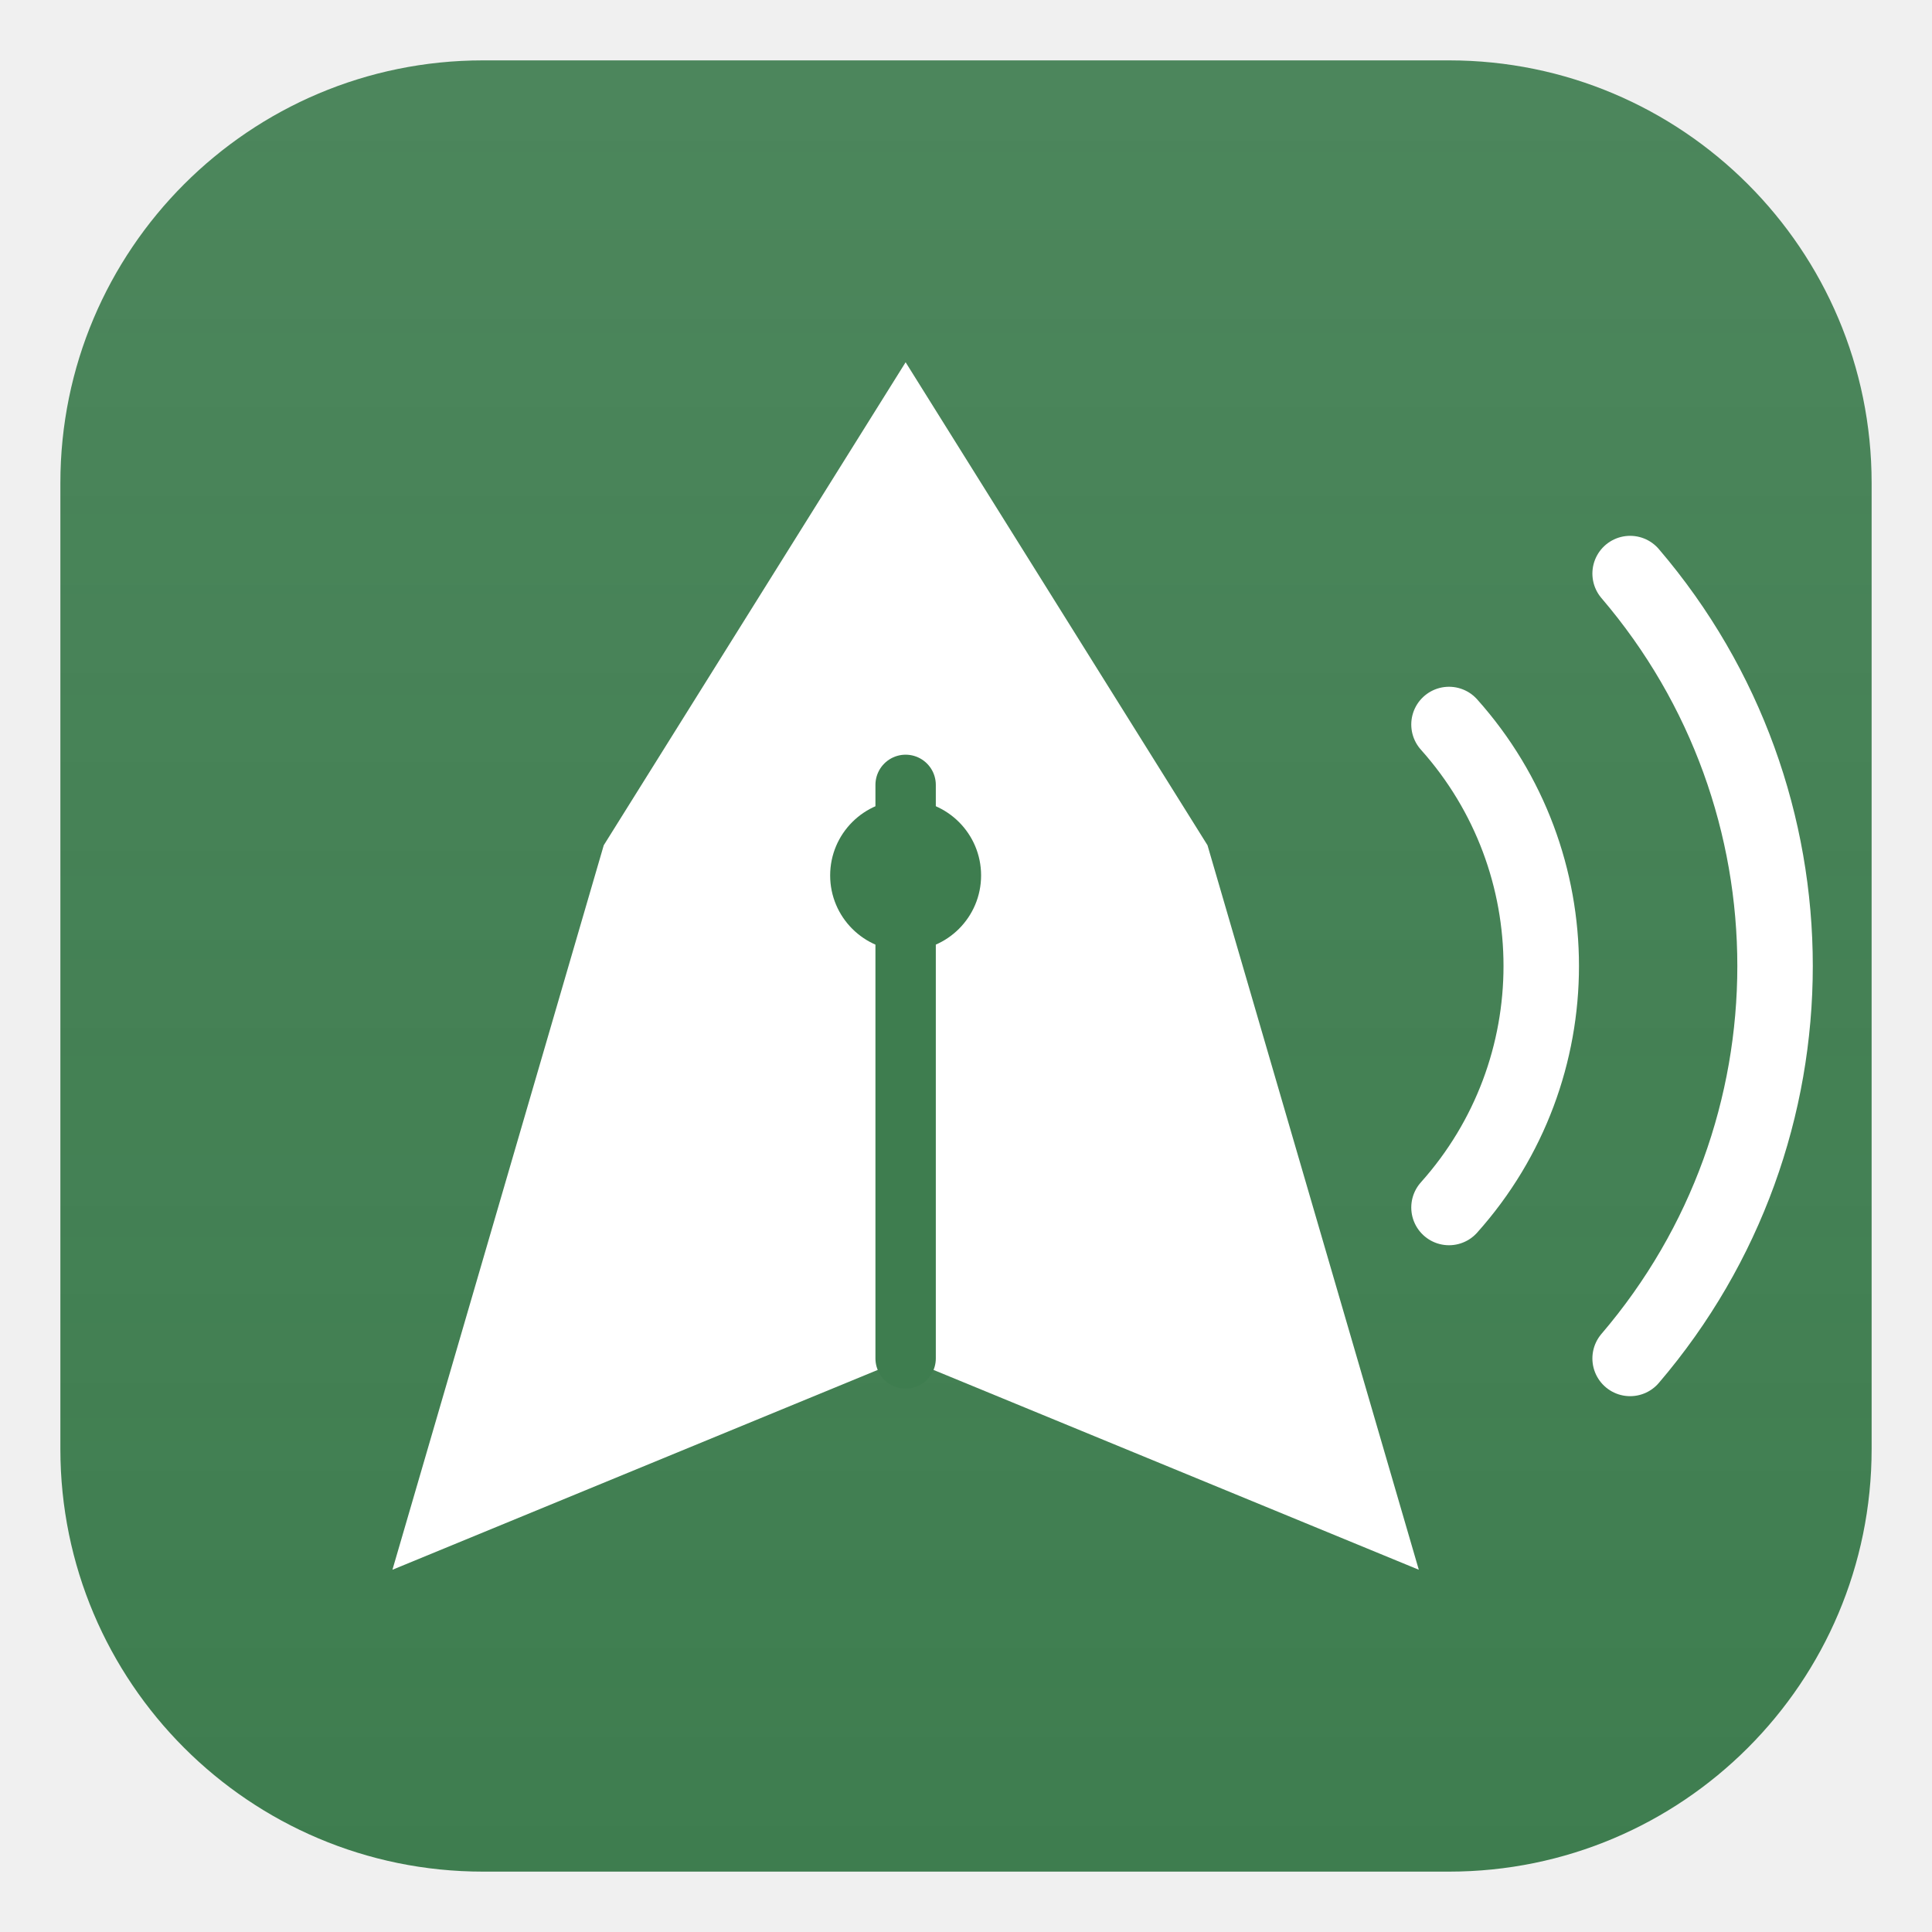
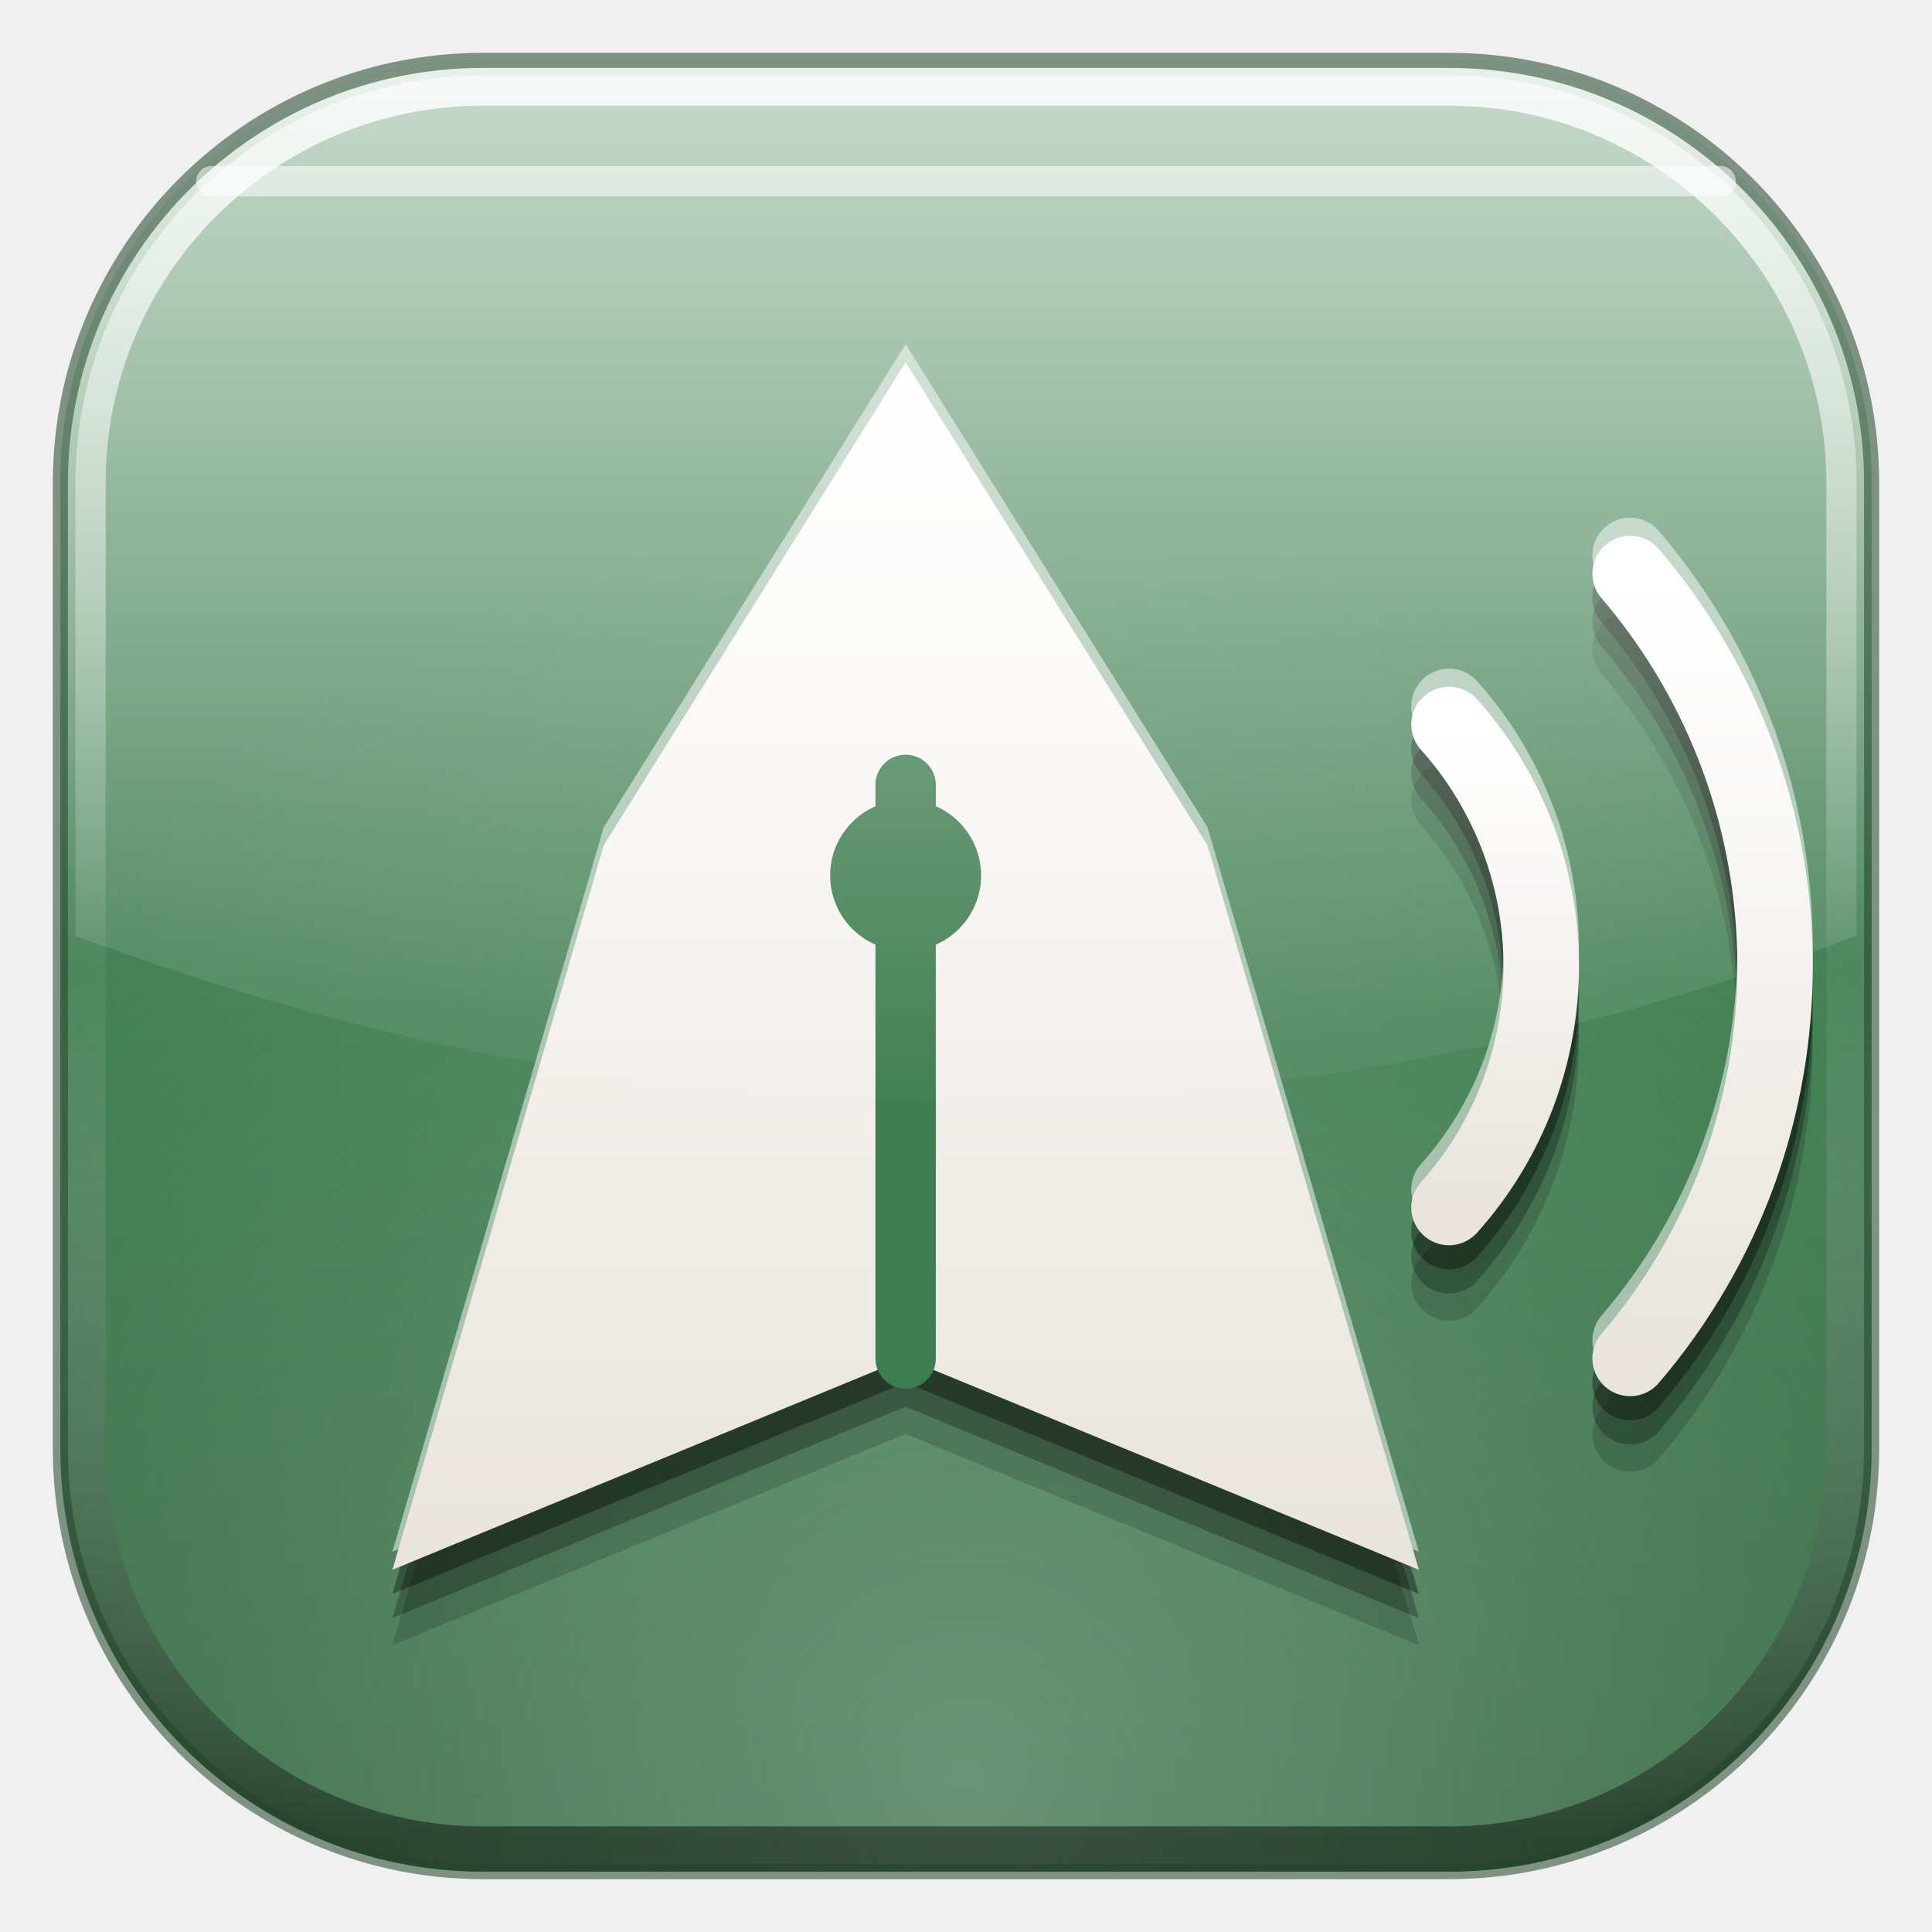
<svg xmlns="http://www.w3.org/2000/svg" viewBox="0 0 128 128">
  <defs>
-     <linearGradient id="g" x1="0" y1="0" x2="0" y2="1">
-       <stop offset="0" stop-color="#3E7D4F" stop-opacity=".92" />
-       <stop offset="1" stop-color="#3E7D4F" />
+     <linearGradient id="base" x1="0" y1="0" x2="0" y2="1">
+       <stop offset="0" stop-color="#689A76" />
+       <stop offset=".55" stop-color="#3E7D4F" />
+       <stop offset="1" stop-color="#32643F" />
    </linearGradient>
+     <linearGradient id="rim" x1="0" y1="0" x2="0" y2="1">
+       <stop offset="0" stop-color="#FFFFFF" stop-opacity=".85" />
+       <stop offset=".5" stop-color="#FFFFFF" stop-opacity=".05" />
+       <stop offset="1" stop-color="#000000" stop-opacity=".45" />
+     </linearGradient>
+     <linearGradient id="gloss" x1="0" y1="0" x2="0" y2="1">
+       <stop offset="0" stop-color="#FFFFFF" stop-opacity=".62" />
+       <stop offset="1" stop-color="#FFFFFF" stop-opacity=".02" />
+     </linearGradient>
+     <linearGradient id="glyph" x1="0" y1="0" x2="0" y2="1">
+       <stop offset="0" stop-color="#FFFFFF" />
+       <stop offset="1" stop-color="#E9E4DE" />
+     </linearGradient>
+     <radialGradient id="glow" cx=".5" cy=".95" r=".7">
+       <stop offset="0" stop-color="#95B89E" stop-opacity=".55" />
+       <stop offset="1" stop-color="#95B89E" stop-opacity="0" />
+     </radialGradient>
  </defs>
-   <rect x="4" y="4" width="120" height="120" rx="28" fill="url(#g)" />
-   <path d="M40 104 54 56 74 24 94 56 108 104 74 90Z" transform="translate(-14 0)" fill="#FFFFFF" />
+   <rect x="9" y="12" width="110" height="112" rx="30" fill="#000" opacity=".10" />
+   <rect x="7" y="9" width="114" height="114" rx="30" fill="#000" opacity=".12" />
+   <rect x="6" y="7" width="116" height="116" rx="29" fill="#000" opacity=".16" />
+   <rect x="4" y="4" width="120" height="120" rx="28" fill="url(#base)" />
+   <rect x="4" y="4" width="120" height="120" rx="28" fill="url(#glow)" />
+   <rect x="5.5" y="5.5" width="117" height="117" rx="26.5" fill="none" stroke="url(#rim)" stroke-width="3" />
+   <rect x="4" y="4" width="120" height="120" rx="28" fill="none" stroke="#22452B" stroke-opacity=".55" stroke-width="1" />
+   <g transform="translate(0 5)" opacity=".16">
+     <path d="M40 104 54 56 74 24 94 56 108 104 74 90Z" transform="translate(-14 0)" fill="#000000" />
+     <path d="M60 90 60 52" stroke="none" stroke-width="4" stroke-linecap="round" />
+     <circle cx="60" cy="58" r="5" fill="none" />
+     <g stroke="#000000" stroke-width="5" stroke-linecap="round" fill="none">
+       <path d="M96 48a24 24 0 0 1 0 32" />
+       <path d="M108 38a40 40 0 0 1 0 52" />
+     </g>
+   </g>
+   <g transform="translate(0 3.2)" opacity=".26">
+     <path d="M40 104 54 56 74 24 94 56 108 104 74 90Z" transform="translate(-14 0)" fill="#000000" />
+     <path d="M60 90 60 52" stroke="none" stroke-width="4" stroke-linecap="round" />
+     <circle cx="60" cy="58" r="5" fill="none" />
+     <g stroke="#000000" stroke-width="5" stroke-linecap="round" fill="none">
+       <path d="M96 48a24 24 0 0 1 0 32" />
+       <path d="M108 38a40 40 0 0 1 0 52" />
+     </g>
+   </g>
+   <g transform="translate(0 1.6)" opacity=".35">
+     <path d="M40 104 54 56 74 24 94 56 108 104 74 90Z" transform="translate(-14 0)" fill="#000000" />
+     <path d="M60 90 60 52" stroke="none" stroke-width="4" stroke-linecap="round" />
+     <circle cx="60" cy="58" r="5" fill="none" />
+     <g stroke="#000000" stroke-width="5" stroke-linecap="round" fill="none">
+       <path d="M96 48a24 24 0 0 1 0 32" />
+       <path d="M108 38a40 40 0 0 1 0 52" />
+     </g>
+   </g>
+   <g transform="translate(0 -1.2)" opacity=".5">
+     <path d="M40 104 54 56 74 24 94 56 108 104 74 90Z" transform="translate(-14 0)" fill="#FFFFFF" />
+     <path d="M60 90 60 52" stroke="none" stroke-width="4" stroke-linecap="round" />
+     <circle cx="60" cy="58" r="5" fill="none" />
+     <g stroke="#FFFFFF" stroke-width="5" stroke-linecap="round" fill="none">
+       <path d="M96 48a24 24 0 0 1 0 32" />
+       <path d="M108 38a40 40 0 0 1 0 52" />
+     </g>
+   </g>
+   <path d="M40 104 54 56 74 24 94 56 108 104 74 90Z" transform="translate(-14 0)" fill="url(#glyph)" />
  <path d="M60 90 60 52" stroke="#3E7D4F" stroke-width="4" stroke-linecap="round" />
  <circle cx="60" cy="58" r="5" fill="#3E7D4F" />
-   <g stroke="#FFFFFF" stroke-width="5" stroke-linecap="round" fill="none">
+   <g stroke="url(#glyph)" stroke-width="5" stroke-linecap="round" fill="none">
    <path d="M96 48a24 24 0 0 1 0 32" />
    <path d="M108 38a40 40 0 0 1 0 52" />
  </g>
+   <path d="M5 62V32A27 27 0 0 1 32 5H96A27 27 0 0 1 123 32V62Q64 84 5 62Z" fill="url(#gloss)" />
+   <path d="M14 12H114" stroke="#FFFFFF" stroke-opacity=".55" stroke-width="2" stroke-linecap="round" />
</svg>
